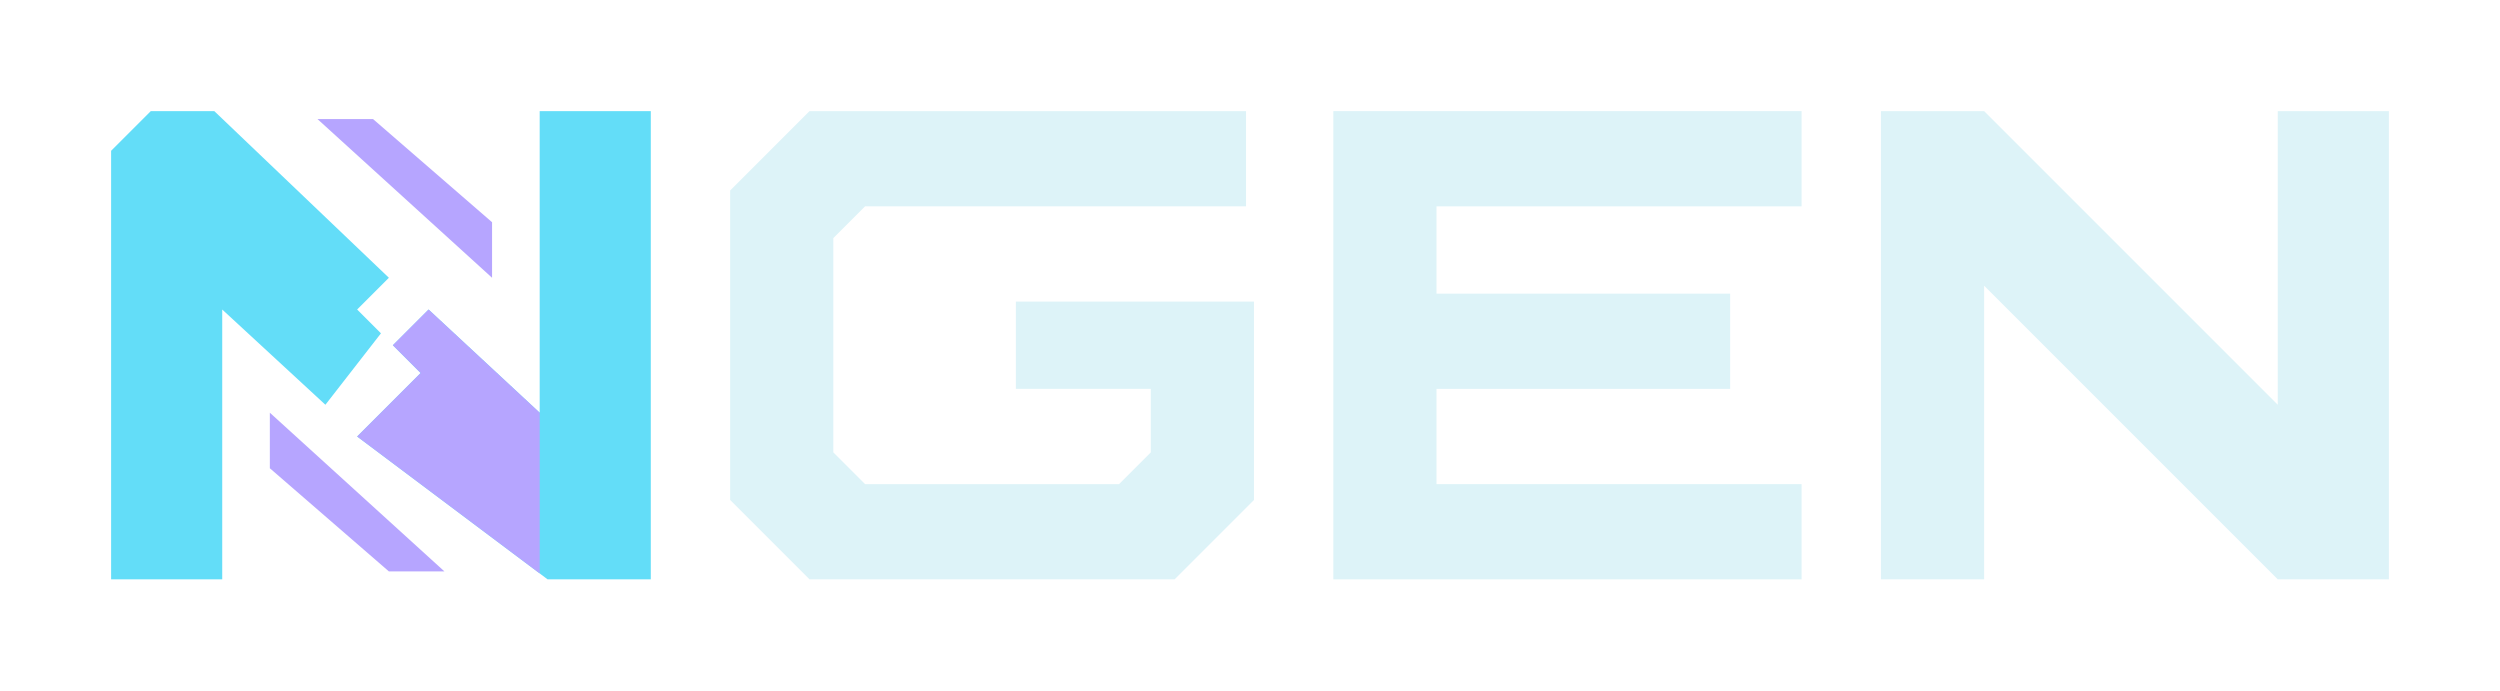
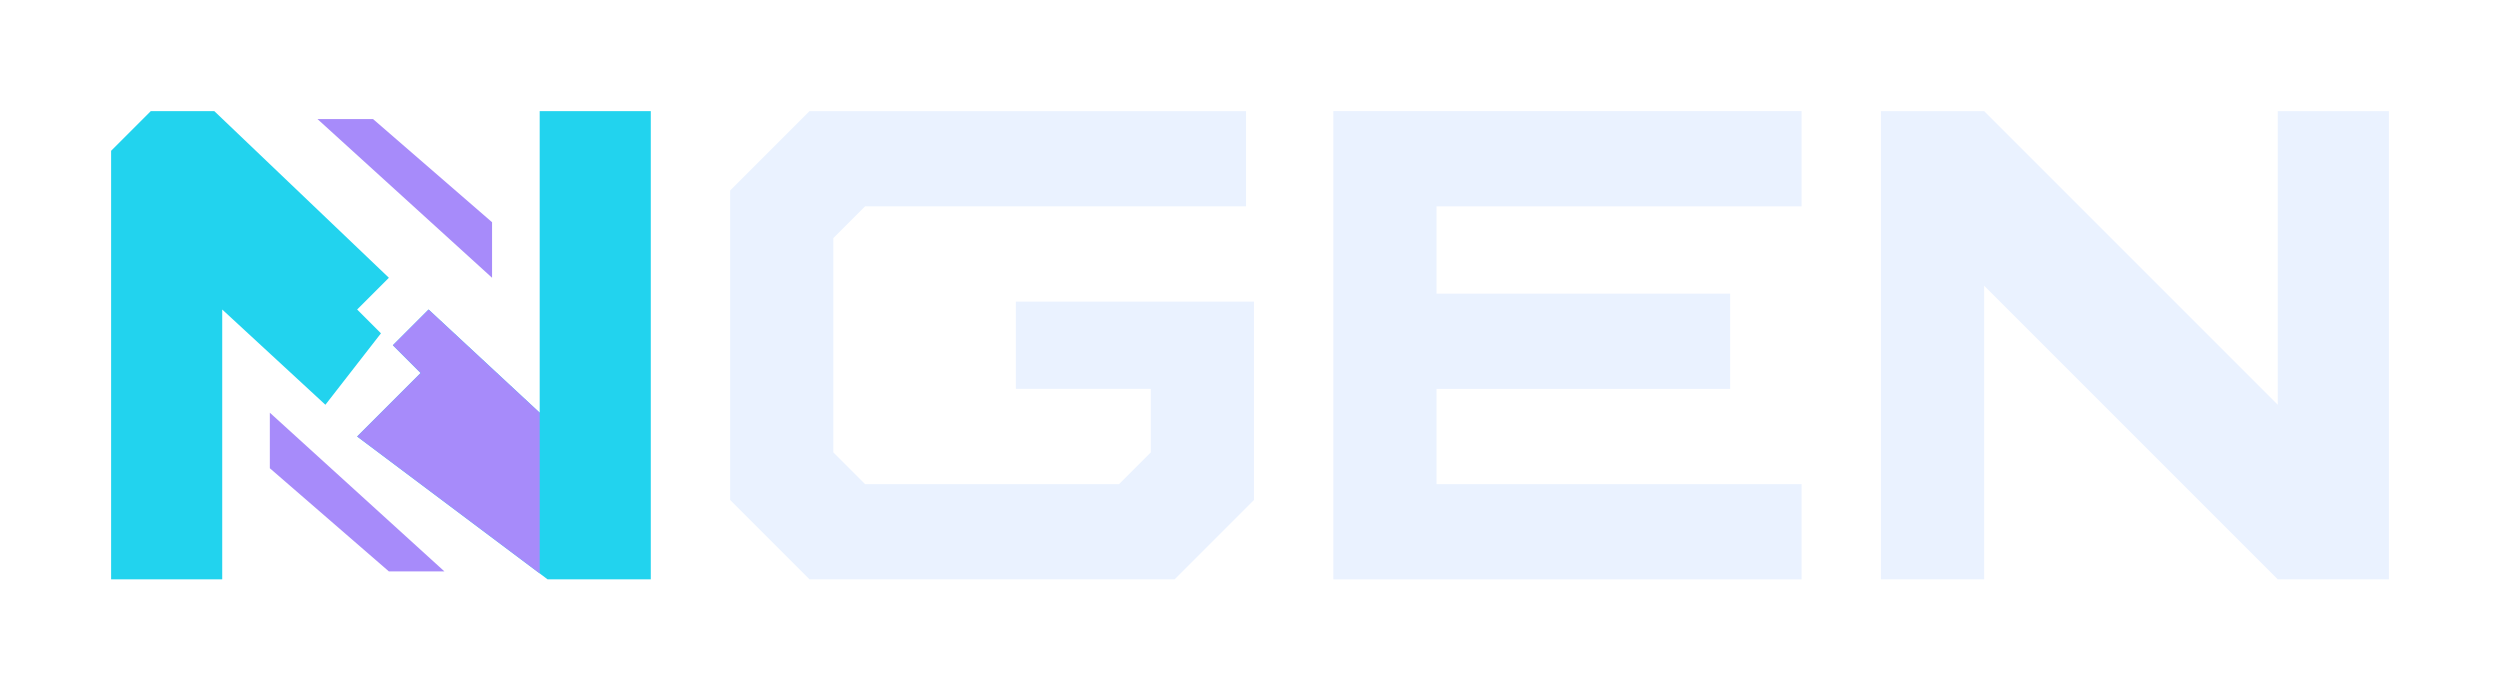
<svg xmlns="http://www.w3.org/2000/svg" viewBox="-14 -14 315 87" width="315" height="87" role="img" aria-labelledby="title">
  <g transform="translate(0 -23.5)">
    <g transform="translate(0 23.5)">
-       <path d="M0 59V5L5 0H13L35 21L31 25L34 28L27 37L14 25V59ZM40 25L54 38V0H68V59H55L31 41L39 33L35.5 29.5Z" fill="#63DDF8" />
-       <path d="M40 25L54 38V58.25L31 41L39 33L35.5 29.5ZM20 38L42 58H35L20 45Z" fill="#B6A5FF" />
+       <path d="M0 59V5L5 0H13L35 21L31 25L34 28L27 37L14 25V59ZM40 25L54 38V0H68V59H55L31 41L39 33L35.5 29.5Z" fill="#22D3EE" />
+       <path d="M40 25L54 38V58.25L31 41L39 33L35.5 29.5ZM20 38L42 58H35L20 45Z" fill="#A78BFA" />
      <g transform="rotate(180 34 29.5)">
-         <path d="M20 38L42 58H35L20 45Z" fill="#B6A5FF" />
+         <path d="M20 38L42 58H35L20 45Z" fill="#A78BFA" />
      </g>
      <g transform="translate(78 0)">
-         <path d="M10 0H65V12H17L13 16V43L17 47H49L53 43V35H36V24H66V49L56 59H10L0 49V10Z" fill="#DDF3F8" />
+         <path d="M10 0H65V12H17L13 16V43L17 47H49L53 43V35H36V24H66V49L56 59H10L0 49V10Z" fill="#EAF2FF" />
      </g>
      <g transform="translate(154 0)">
-         <path d="M0 0H59V12H13V23H50V35H13V47H59V59H0Z" fill="#DDF3F8" />
+         <path d="M0 0H59V12H13V23H50V35H13V47H59V59H0Z" fill="#EAF2FF" />
      </g>
      <g transform="translate(223 0)">
-         <path d="M0 0H13L50 37V0H64V59H50L13 22V59H0Z" fill="#DDF3F8" />
+         <path d="M0 0H13L50 37V0H64V59H50L13 22V59H0Z" fill="#EAF2FF" />
      </g>
    </g>
  </g>
</svg>
